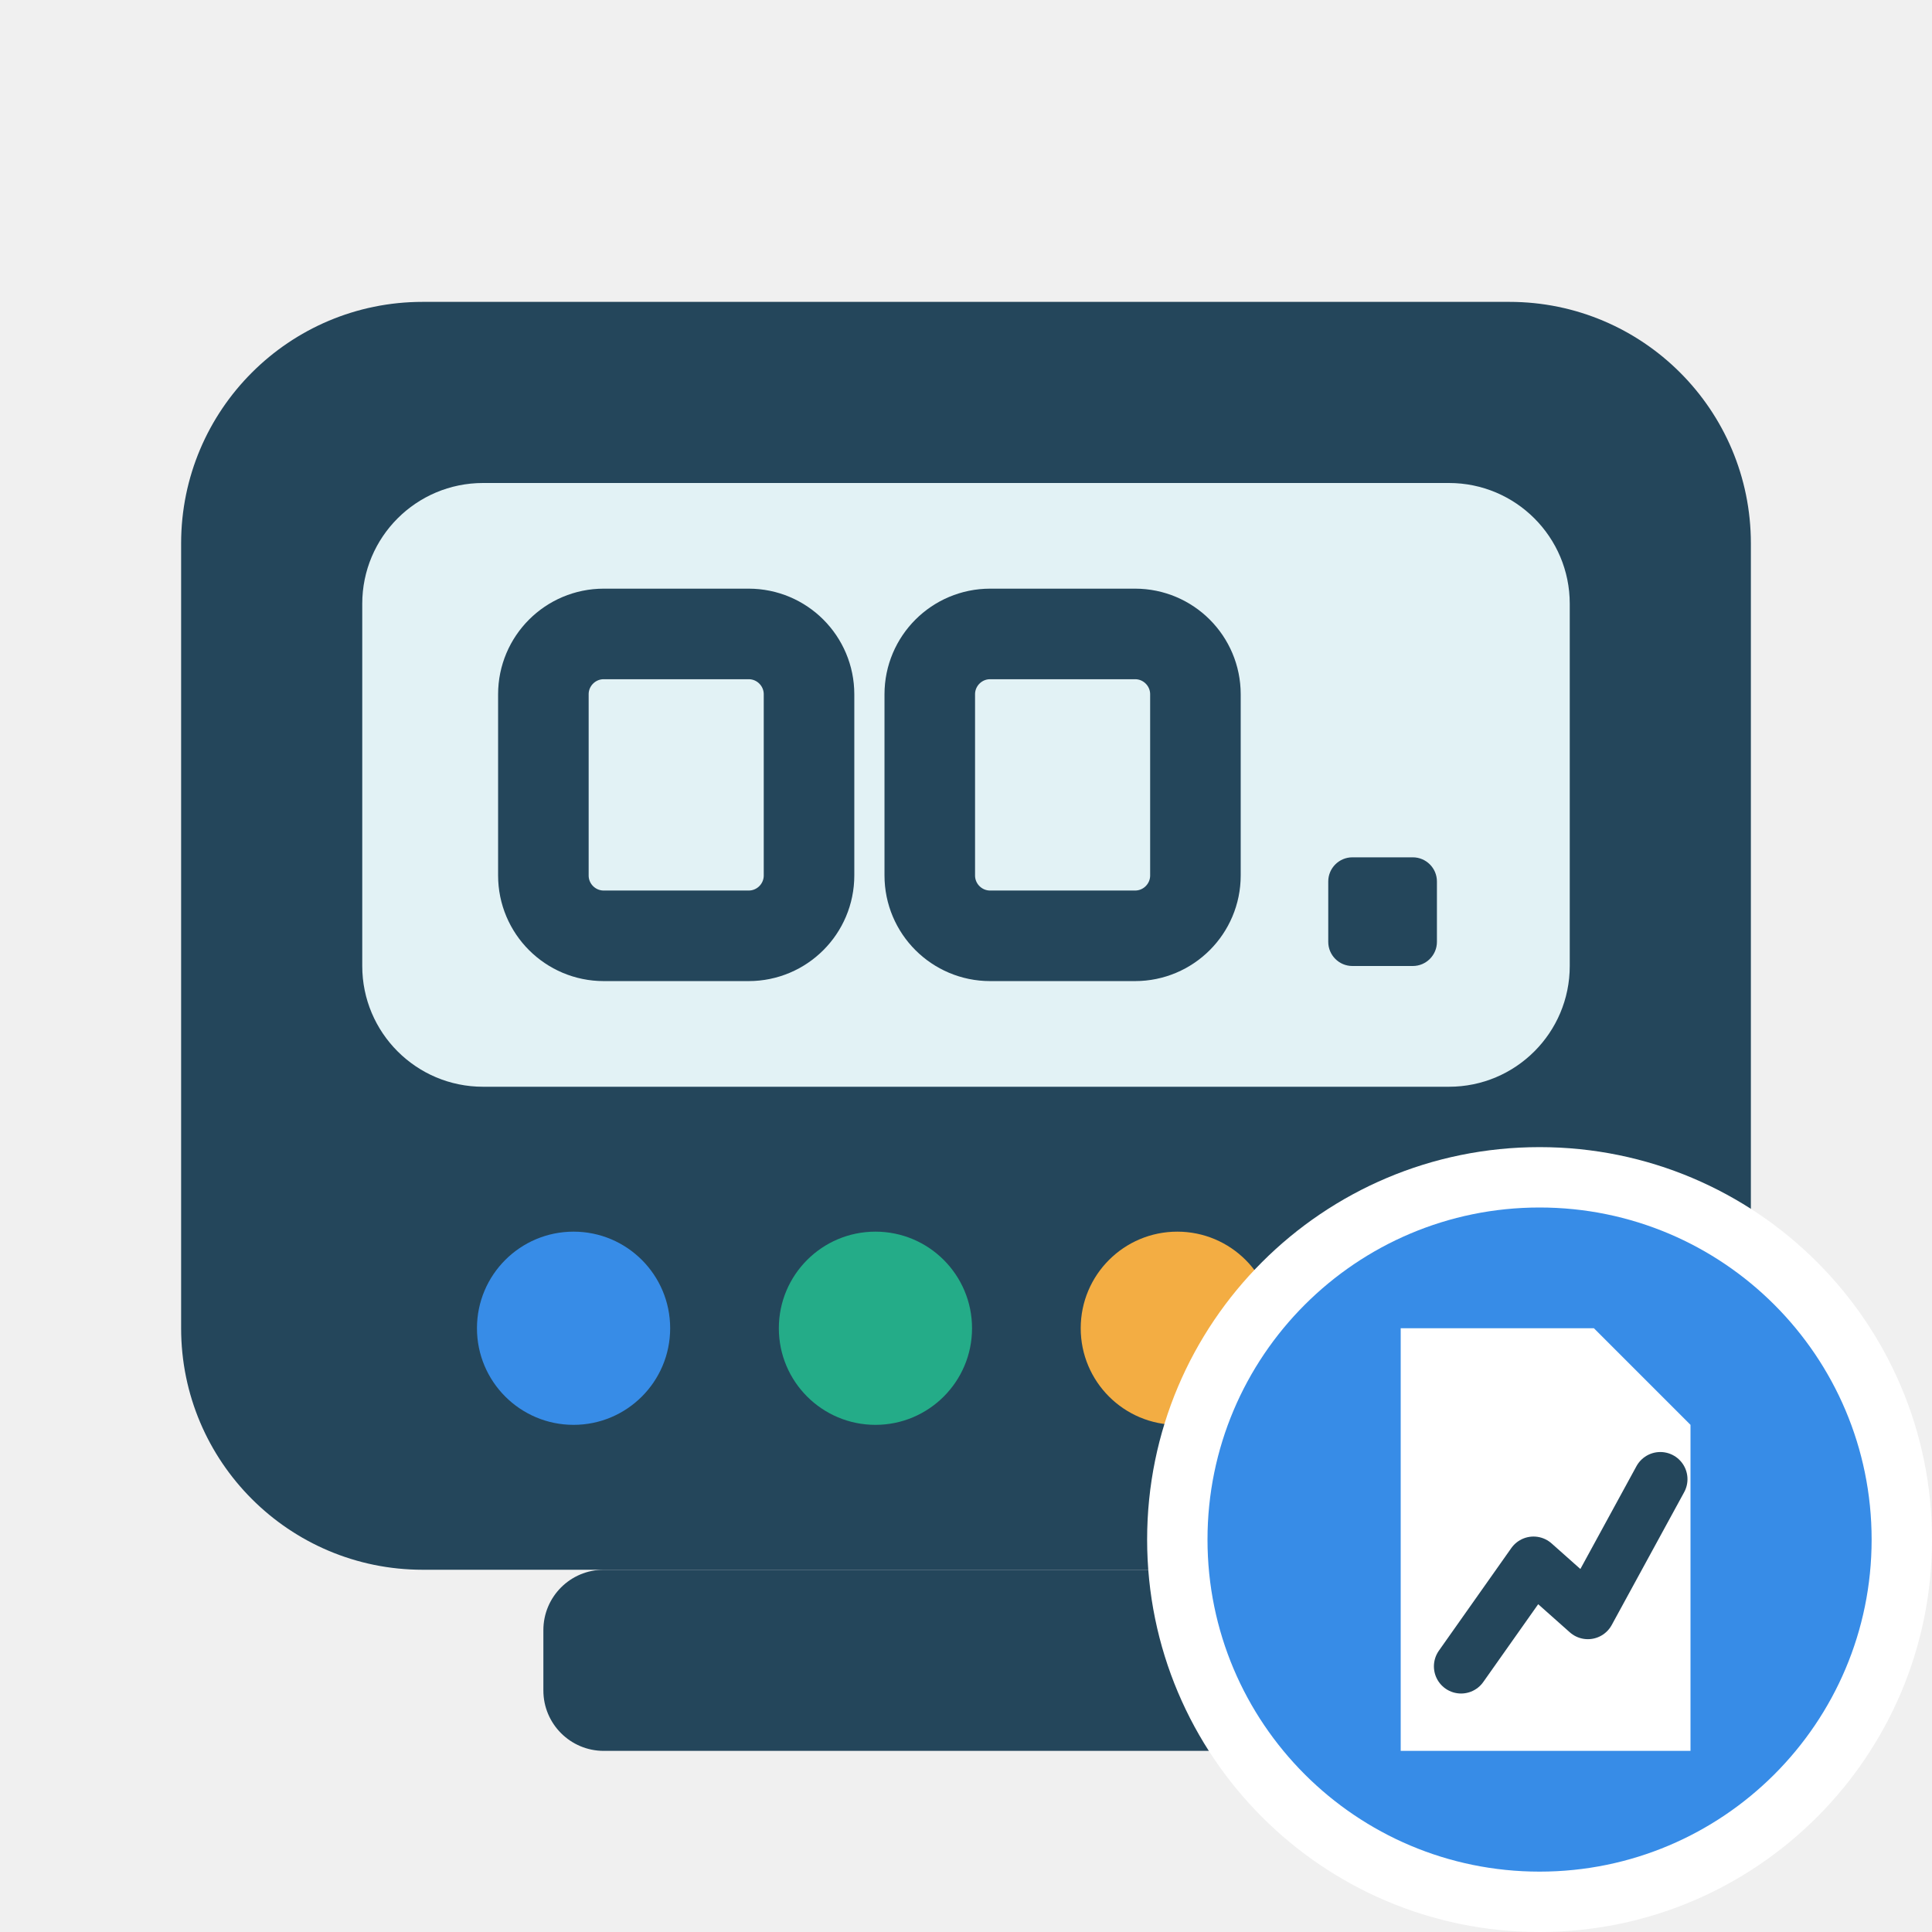
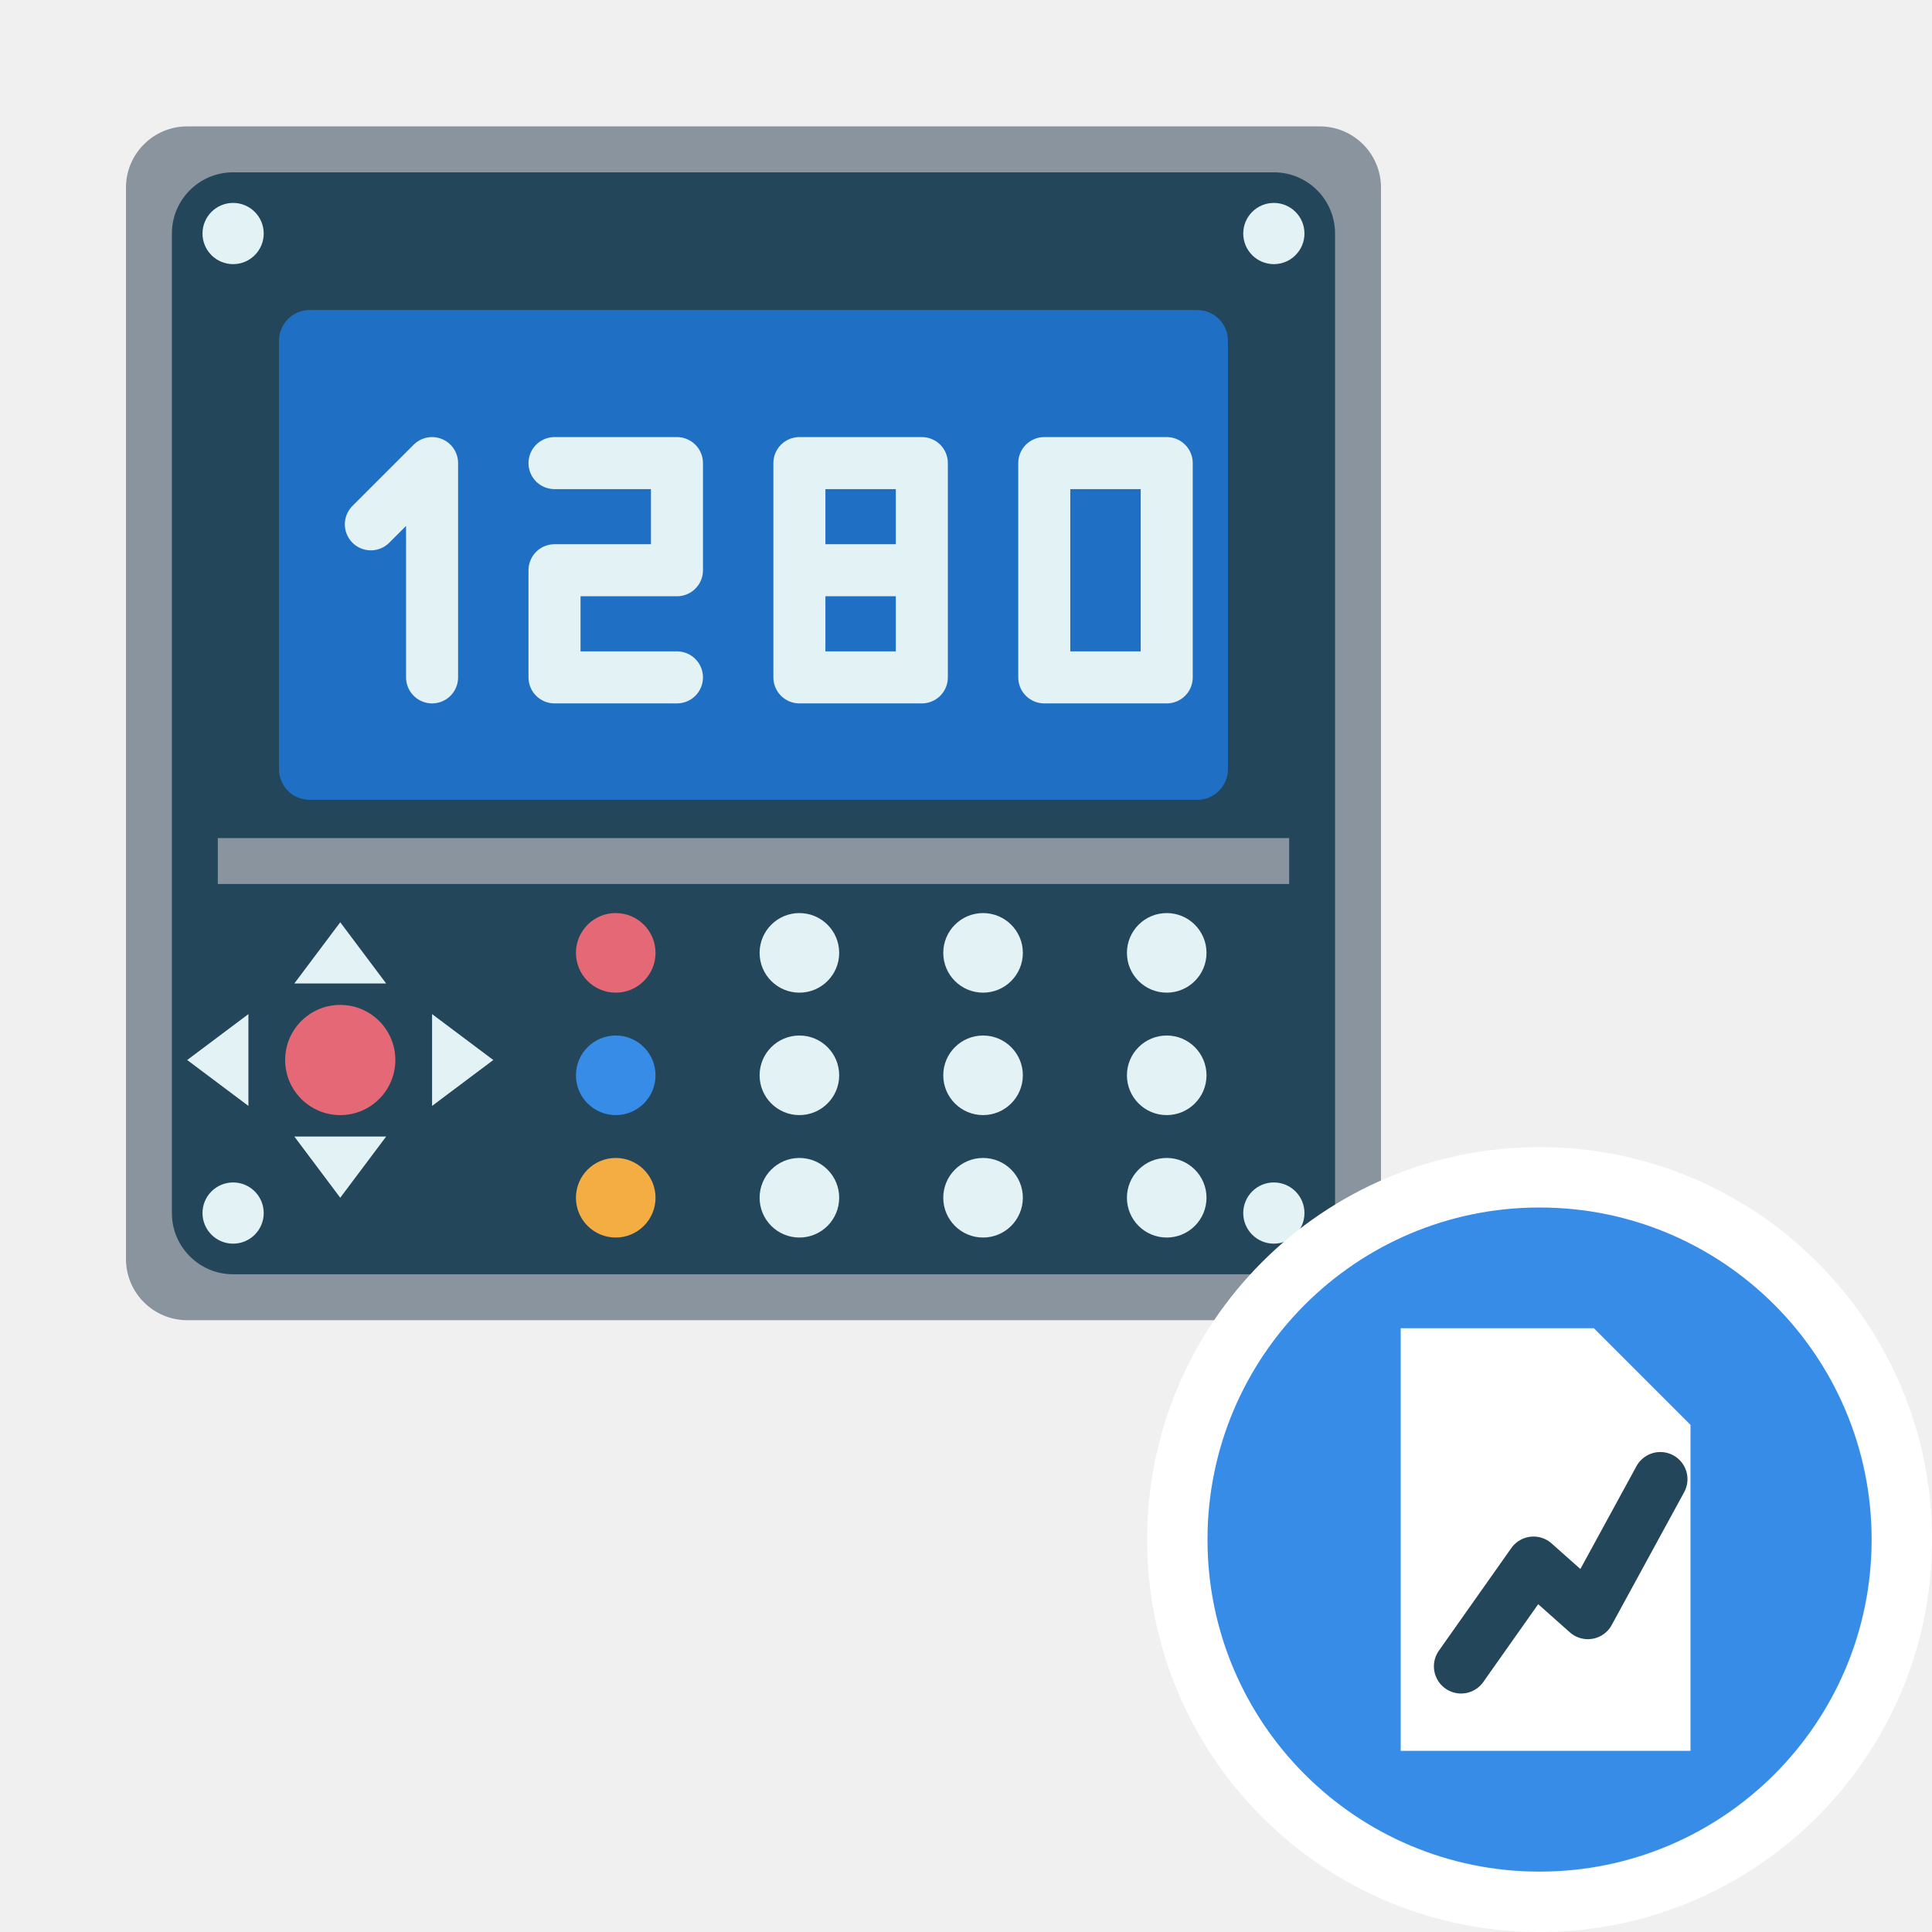
- <svg xmlns="http://www.w3.org/2000/svg" width="32" height="32" viewBox="0 0 32 32">
-   <rect x="9" y="26" width="14" height="3" rx="1" fill="#24465B" />
-   <rect x="3" y="5" width="26" height="21" rx="4" fill="#24465B" />
-   <rect x="6" y="8" width="20" height="10" rx="2" fill="#E2F2F5" />
-   <rect x="9" y="10.5" width="4.4" height="5" rx="1" fill="none" stroke="#24465B" stroke-width="1.5" />
-   <rect x="15.4" y="10.5" width="4.4" height="5" rx="1" fill="none" stroke="#24465B" stroke-width="1.5" />
-   <rect x="22" y="14.2" width="1.8" height="1.8" rx="0.4" fill="#24465B" />
-   <circle cx="9.5" cy="22" r="1.6" fill="#378CE7" />
-   <circle cx="14.5" cy="22" r="1.6" fill="#24AC88" />
-   <circle cx="19.5" cy="22" r="1.6" fill="#F3AD43" />
-   <ellipse cx="25.5" cy="25.5" rx="6.5" ry="6.5" fill="#FFFFFF" />
-   <ellipse cx="25.5" cy="25.5" rx="5.5" ry="5.5" fill="#378CE7" />
-   <polygon points="23.2,22 26.4,22 28,23.6 28,29 23.2,29" fill="#FFFFFF" />
-   <polyline points="24.2,27.6 25.4,25.9 26.3,26.7 27.5,24.5" fill="none" stroke="#24465B" stroke-width="0.9" stroke-linecap="round" stroke-linejoin="round" />
+ <svg xmlns="http://www.w3.org/2000/svg" width="32" height="32" viewBox="0 0 64 64" role="img" aria-labelledby="title">
+   <g transform="translate(0 -1) scale(.78)">
+     <g transform="translate(-10.25 .15) scale(1.3)">
+       <rect x="12" y="5" width="41" height="39" rx="2" fill="#8A949E" />
+       <rect x="13.5" y="6.5" width="38" height="36" rx="2" fill="#24465B" />
+       <rect x="17" y="11" width="31" height="16" rx="1" fill="#1F6FC4" />
+       <path d="m20 18 2-2v7m4-7h4v3.5h-4V23h4m4-7h4v7h-4Zm0 3.5h4m4-3.5h4v7h-4Z" fill="none" stroke="#E2F2F5" stroke-width="1.7" stroke-linecap="round" stroke-linejoin="round" />
+       <path d="M15 29h35" stroke="#8A949E" stroke-width="1.5" />
+       <g fill="#E2F2F5">
+         <circle cx="34" cy="32" r="1.3" />
+         <circle cx="40" cy="32" r="1.3" />
+         <circle cx="46" cy="32" r="1.3" />
+         <circle cx="34" cy="36" r="1.3" />
+         <circle cx="40" cy="36" r="1.3" />
+         <circle cx="46" cy="36" r="1.3" />
+         <circle cx="34" cy="40" r="1.3" />
+         <circle cx="40" cy="40" r="1.3" />
+         <circle cx="46" cy="40" r="1.3" />
+         <path d="m19 31-1.5 2h3Zm0 9-1.5-2h3Zm-5-4.5 2-1.5v3Zm10 0-2-1.5v3Z" />
+       </g>
+       <circle cx="19" cy="35.5" r="1.8" fill="#E56876" />
+       <circle cx="28" cy="32" r="1.3" fill="#E56876" />
+       <circle cx="28" cy="36" r="1.3" fill="#378CE7" />
+       <circle cx="28" cy="40" r="1.3" fill="#F3AD43" />
+       <g fill="#E2F2F5">
+         <circle cx="15.5" cy="8.5" r="1" />
+         <circle cx="49.5" cy="8.5" r="1" />
+         <circle cx="15.5" cy="40.5" r="1" />
+         <circle cx="49.5" cy="40.5" r="1" />
+       </g>
+     </g>
+   </g>
+   <g transform="scale(2)">
+     <ellipse cx="25.5" cy="25.5" rx="6.5" ry="6.5" fill="#FFFFFF" />
+     <ellipse cx="25.5" cy="25.5" rx="5.5" ry="5.5" fill="#378CE7" />
+     <polygon points="23.2,22 26.4,22 28,23.6 28,29 23.2,29" fill="#FFFFFF" />
+     <polyline points="24.2,27.6 25.4,25.9 26.3,26.7 27.5,24.5" fill="none" stroke="#24465B" stroke-width="0.9" stroke-linecap="round" stroke-linejoin="round" />
+   </g>
</svg>
